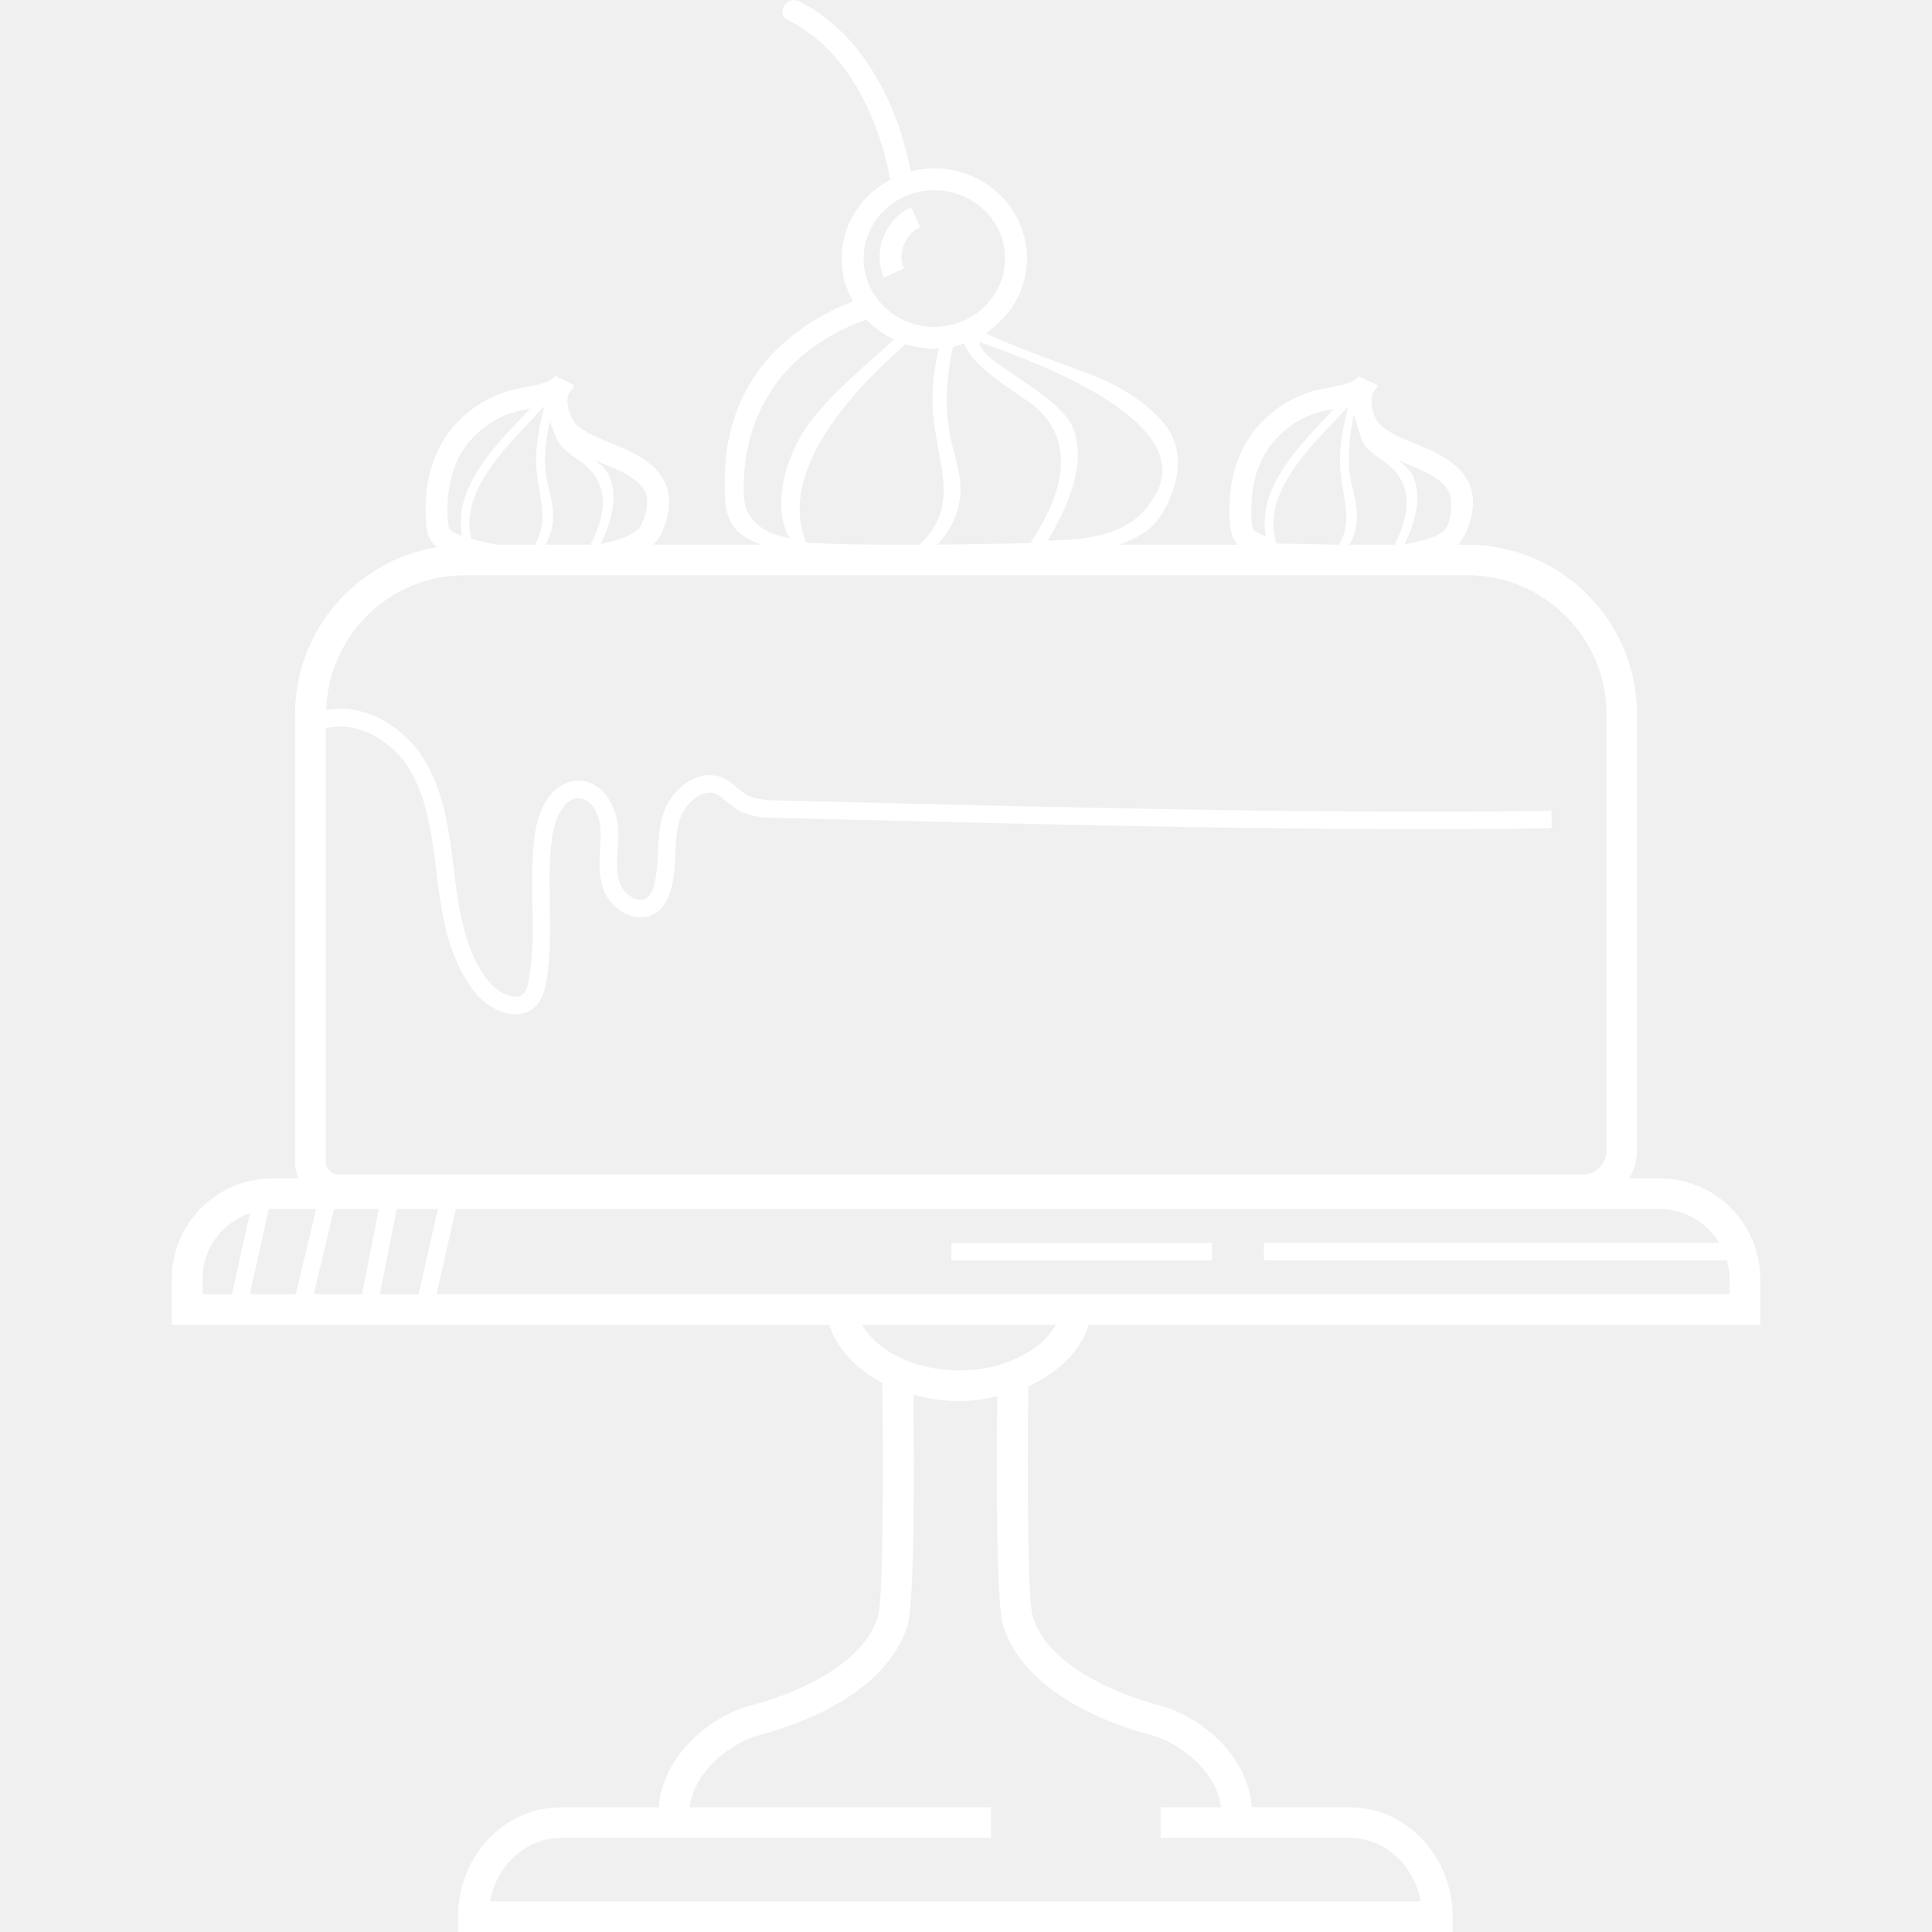
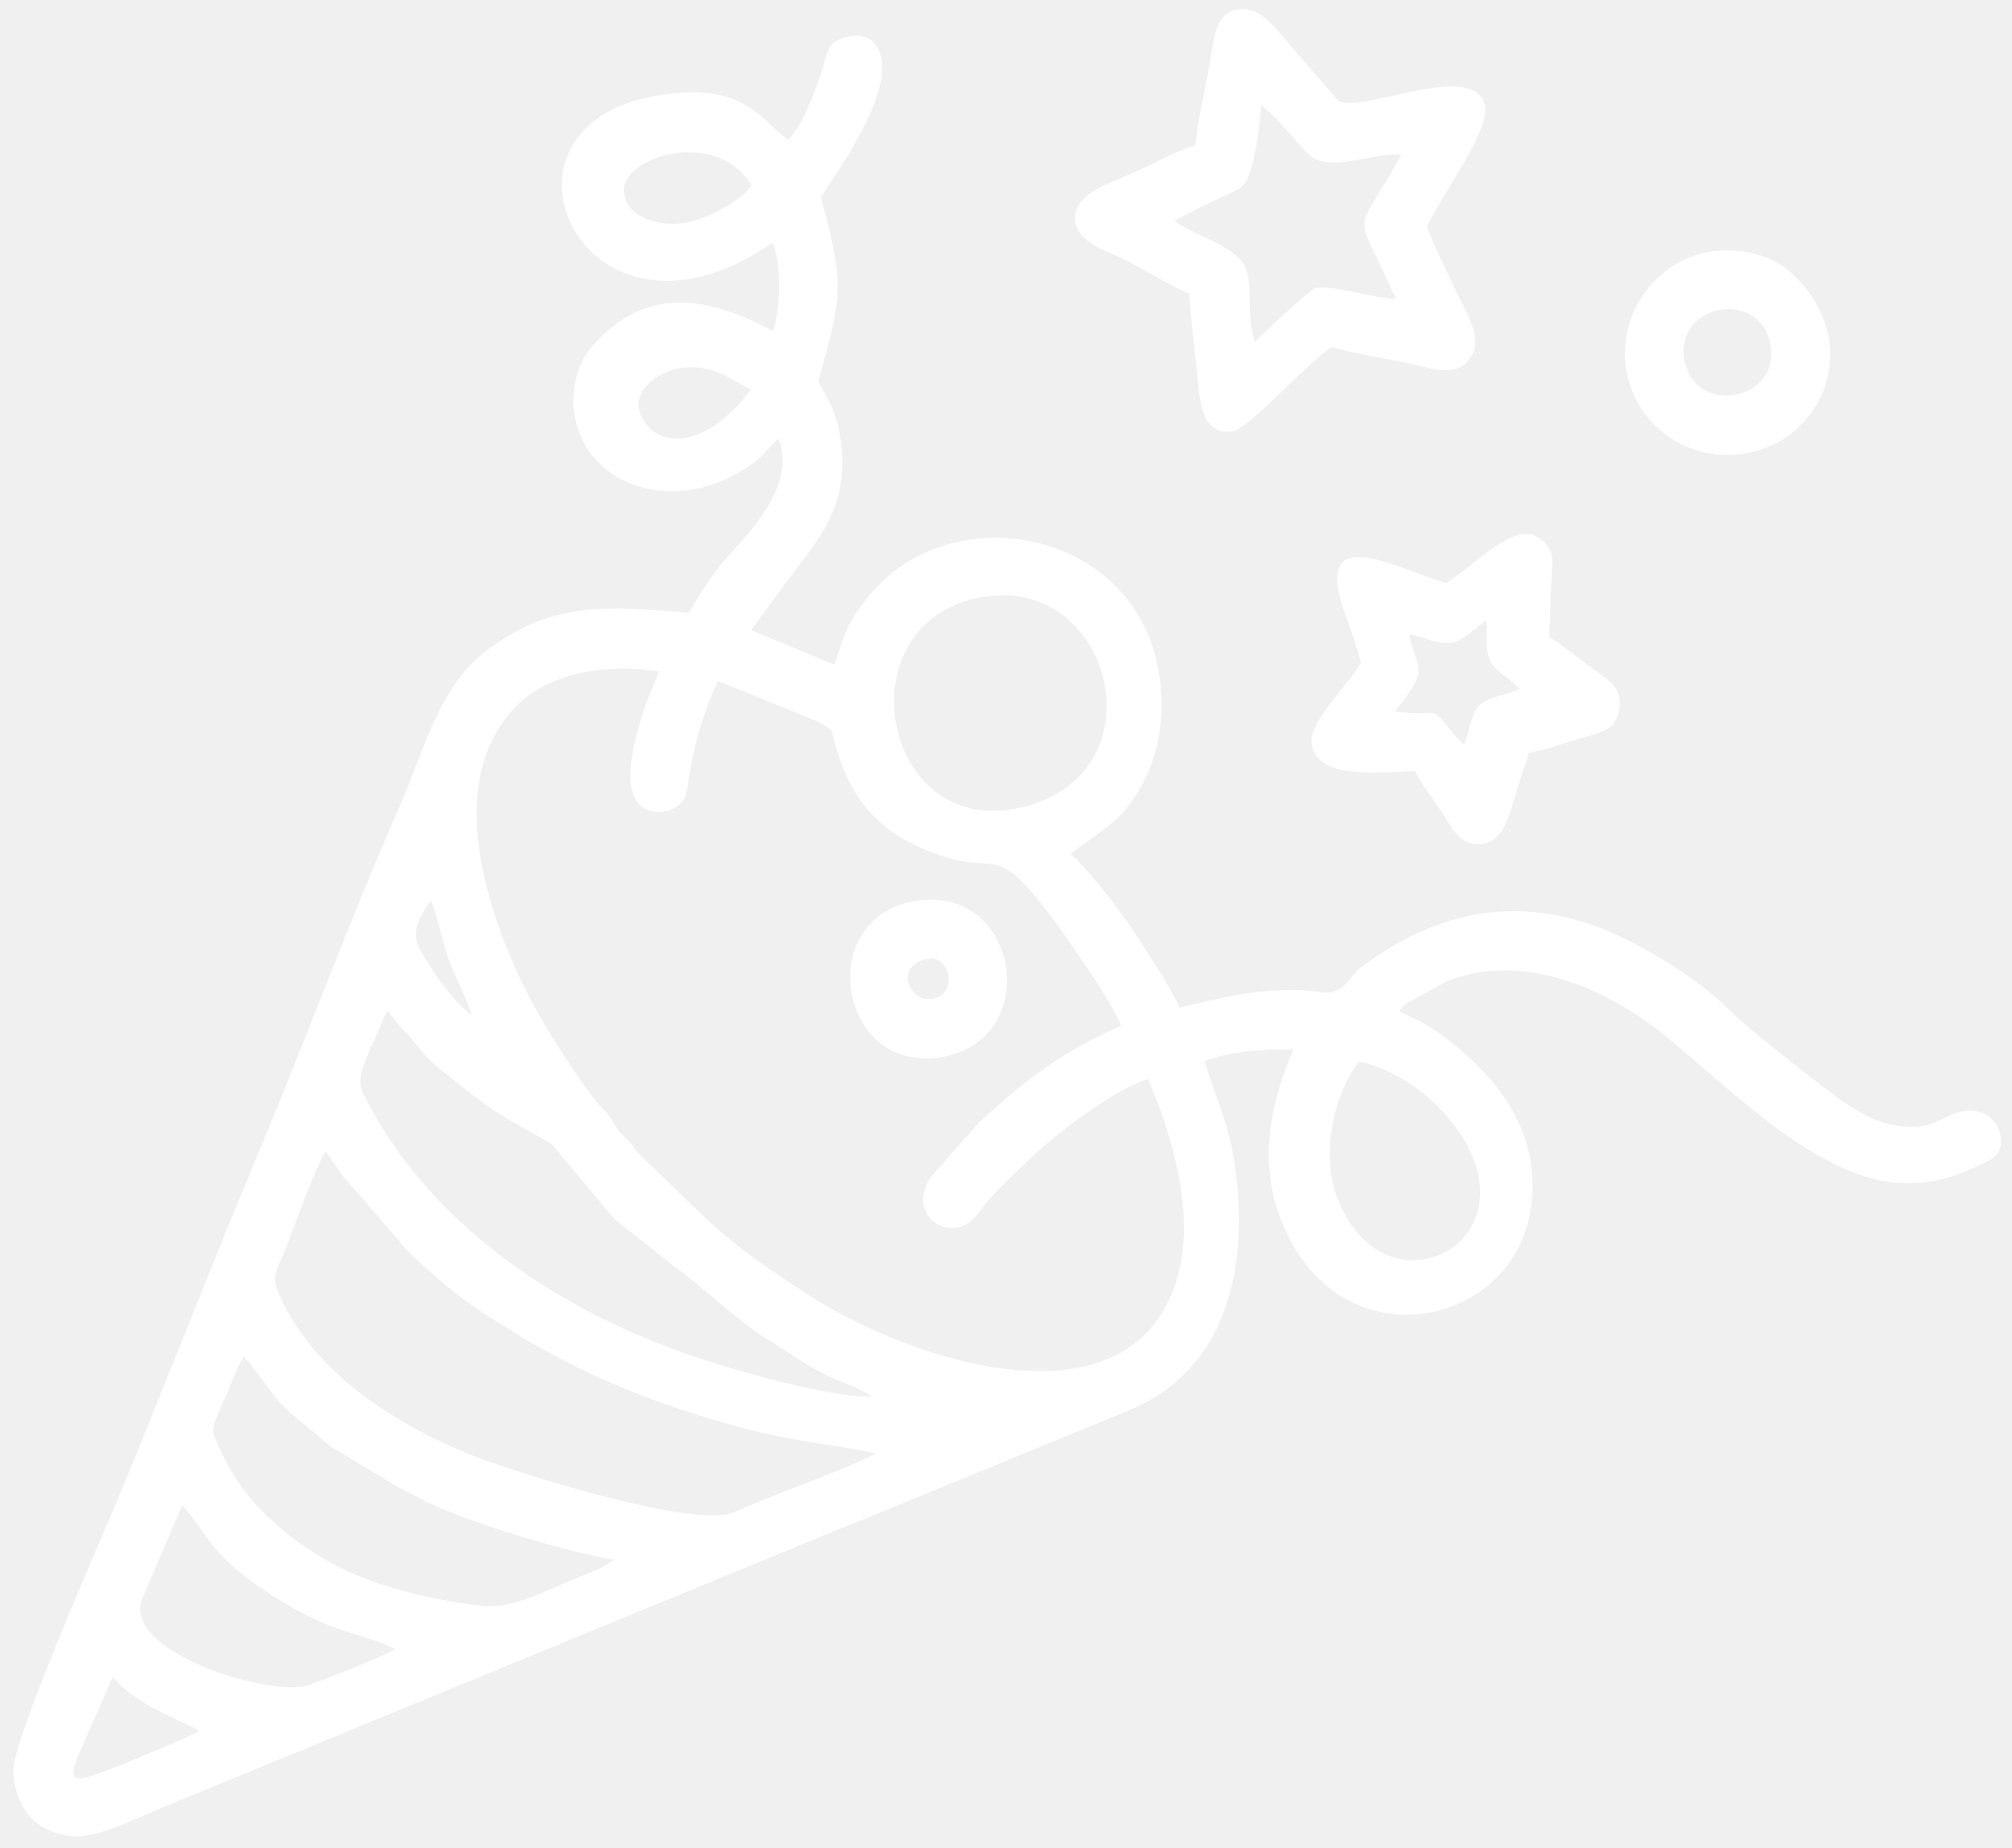
- <svg xmlns="http://www.w3.org/2000/svg" version="1.1" id="Layer_1" x="0px" y="0px" viewBox="0 0 250.522 250.522" style="enable-background:new 0 0 250.522 250.522;" xml:space="preserve" fill="white">
-   <g>
-     <g>
-       <g>
-         <path d="M117.201,34.81c-0.404-0.884-0.412-1.98-0.024-3c0.404-1.072,1.184-1.928,2.14-2.356l-1.16-2.584     c-1.636,0.736-2.96,2.168-3.628,3.94c-0.652,1.724-0.62,3.608,0.092,5.176L117.201,34.81z" />
-         <path d="M141.185,171.798h87.064v-5.944c0-7.2-5.856-13.056-13.056-13.056h-3.928c0.62-1.048,1.004-2.26,1.004-3.564V92.618     c0-12.124-9.86-21.984-21.984-21.984h-1.26c0.76-0.796,1.184-1.772,1.48-2.668c0.688-2.072,0.664-3.9-0.076-5.428     c-1.1-2.28-3.616-3.596-5.688-4.492l-1.236-0.516c-1.64-0.672-3.192-1.308-4.336-2.256c-1.108-0.916-1.708-3.296-1.116-4.308     c0.244-0.412,0.376-0.6,0.668-0.992l-2.576-1.188c-0.376,0.812-2.268,1.172-3.792,1.464c-0.44,0.084-0.876,0.168-1.292,0.26     c-3.968,0.884-7.528,3.492-9.528,6.976c-1.628,2.832-2.304,6.156-2.068,10.152c0.04,0.684,0.116,1.956,1.02,2.98     c0.004,0.008,0.012,0.008,0.02,0.016h-15.332c1-0.396,1.944-0.82,2.764-1.3c2.12-1.232,3.124-3.16,3.828-4.884     c1.308-3.212,1.304-6.016-0.016-8.34c-1.944-3.42-6.92-6.36-10.724-7.7c-0.784-0.276-12.384-4.508-13.104-5.224     c1.08-0.816,2.584-2.22,3.344-3.38c1.7-2.596,2.288-5.676,1.648-8.672c-1.348-6.3-7.7-10.376-14.192-9.06     c-0.212,0.044-0.4,0.132-0.604,0.184c-1.708-8.748-6.272-18.004-14.52-22.096c-1.628-0.808-3.068,1.636-1.432,2.448     c7.72,3.832,11.748,12.544,13.28,20.692c-1.76,0.932-3.288,2.244-4.404,3.944c-1.704,2.596-2.288,5.672-1.648,8.668     c0.244,1.136,0.684,2.176,1.224,3.148c-5.164,2.008-9.672,5.256-12.508,9.348c-3.128,4.512-4.46,9.796-4.076,16.156     c0.06,1.032,0.176,2.948,1.696,4.384c0.824,0.784,1.924,1.268,3.032,1.676h-14.02c0.788-0.8,1.224-1.796,1.528-2.708     c0.688-2.072,0.664-3.9-0.076-5.428c-1.1-2.284-3.616-3.596-5.684-4.492l-1.248-0.52c-1.636-0.672-3.184-1.308-4.328-2.252     c-1.108-0.916-1.708-3.3-1.116-4.308c0.264-0.284,0.492-0.612,0.664-0.992l-2.576-1.188c-0.376,0.816-2.268,1.176-3.792,1.468     c-0.44,0.084-0.876,0.168-1.288,0.26c-3.968,0.884-7.528,3.492-9.528,6.976c-1.628,2.836-2.304,6.156-2.064,10.148     c0.04,0.684,0.112,1.956,1.016,2.98c0.136,0.152,0.304,0.248,0.456,0.372c-10.444,1.7-18.448,10.756-18.448,21.672v58.04     c0,0.76,0.156,1.484,0.428,2.144h-3.356c-7.2,0-13.056,5.856-13.056,13.056v5.944h85.26c0.996,3.088,3.48,5.744,6.876,7.52     c0.14,11.888,0.104,27.872-0.544,30.156c-2.164,7.632-14.14,11.068-16.516,11.68c-4.784,1.228-11.372,6.1-11.932,13.196H72.729     c-7.352,0-13.332,6.364-13.332,14.188v1.984h128.96v-1.984c0-7.824-5.98-14.188-13.332-14.188h-12.688     c-0.564-7.096-7.148-11.968-11.932-13.196c-2.38-0.612-14.356-4.048-16.52-11.68c-0.64-2.256-0.684-17.872-0.552-29.712     C137.221,178.005,140.097,175.169,141.185,171.798z M182.433,60.153l1.192,0.496c1.492,0.644,3.552,1.664,4.252,3.116     c0.408,0.844,0.668,4.328-1.048,5.364c-1.136,0.684-2.812,1.088-4.712,1.46c1.224-2.568,2.224-5.668,1.336-8.24     c-0.328-0.952-0.632-1.348-1.376-2.044c-0.248-0.232-0.496-0.432-0.74-0.636C181.705,59.825,182.065,60.002,182.433,60.153z      M175.549,53.706c0.116,0.308,0.896,3.412,1.476,4.14c0.856,1.068,1.992,1.584,3.008,2.436c3.54,2.972,2.528,6.896,0.808,10.352     h-5.86c0.688-1.216,1.052-2.572,0.972-4.156c-0.096-1.888-0.852-3.716-1.004-5.6C174.777,58.794,175.101,55.746,175.549,53.706z      M173.813,60.877c0.26,3.548,1.692,6.808-0.224,9.756l-8.052-0.16c-0.096-0.152-0.096-0.152-0.172-0.564     c-1.648-6.388,5.056-12.432,9.456-17.188C174.149,55.39,173.609,58.118,173.813,60.877z M163.997,58.898     c1.608-2.804,4.484-4.904,7.688-5.62c0.388-0.084,0.792-0.164,1.204-0.244c0.04-0.008,0.08-0.02,0.12-0.028     c-4.484,4.736-10.04,10.16-8.86,16.508c-0.132-0.052-0.304-0.084-0.428-0.14c-0.236-0.1-0.852-0.36-1.104-0.64     c-0.212-0.24-0.276-0.664-0.316-1.268C162.097,64.042,162.653,61.238,163.997,58.898z M149.593,64.554     c-1.772,2.764-4.472,5.528-13.748,5.528c2.588-4.248,5.112-9.956,3.304-14.54c-1.812-4.592-12.356-8.636-12.12-11.2     C130.041,45.566,156.437,53.898,149.593,64.554z M120.965,53.382c0.504,6.74,3.744,12.288-1.788,17.252     c0,0-11.652,0.048-14.664-0.292c-3.524-8.852,4.936-18.684,12.912-25.724c1.188,0.38,2.436,0.604,3.72,0.604     c0.192,0,0.388-0.048,0.584-0.06C121.125,47.862,120.761,50.598,120.965,53.382z M124.533,64.066     c0.18-2.5-0.772-4.844-1.268-7.252c-0.848-4.124-0.52-7.992,0.312-11.836c0.004,0,0.004,0,0.008,0     c0.504-0.1,0.976-0.284,1.456-0.444c1.212,3.552,7.948,6.896,9.688,8.64c5.232,5.244,2.312,11.98-1.1,17.224     c-0.716,0.088-12.088,0.232-12.088,0.232C123.177,68.842,124.341,66.734,124.533,64.066z M113.413,28.802     c1.344-2.052,3.432-3.452,5.872-3.948c0.632-0.128,1.26-0.188,1.88-0.188c4.256,0,8.084,2.88,8.976,7.064     c0.484,2.248,0.04,4.568-1.244,6.524c-1.344,2.052-3.428,3.452-5.868,3.944c-4.948,1-9.832-2.084-10.856-6.876     C111.685,33.078,112.129,30.762,113.413,28.802z M96.465,64.318c-0.236-5.708,1.224-10.32,3.972-14.288     c2.648-3.816,6.948-6.832,11.88-8.604c1.028,1.084,2.26,1.948,3.616,2.588c-3.812,3.504-7.364,6.3-10.528,10.24     c-3.476,4.332-5.46,11.332-3.012,15.544C101.729,69.618,96.657,68.966,96.465,64.318z M78.185,60.11l1.2,0.5     c1.492,0.64,3.552,1.664,4.252,3.116c0.408,0.844,0.388,1.956-0.06,3.304c-0.28,0.844-0.576,1.48-1.092,1.84     c-1.092,0.752-2.708,1.308-4.604,1.68c1.224-2.568,2.224-5.668,1.336-8.24c-0.328-0.952-0.632-1.352-1.376-2.044     c-0.248-0.232-0.496-0.432-0.74-0.636C77.461,59.786,77.821,59.958,78.185,60.11z M71.289,54.646     c0.116,0.308,0.24,0.604,0.388,0.888c0.212,0.78,0.524,1.54,1.108,2.268c0.856,1.068,1.992,1.584,3.008,2.436     c3.556,2.984,2.52,6.928,0.784,10.392h-5.864c0.704-1.224,1.08-2.596,0.996-4.196c-0.096-1.888-0.852-3.716-1.004-5.6     C70.537,58.75,70.845,56.686,71.289,54.646z M69.573,60.838c0.26,3.564,1.712,6.84-0.248,9.796h-4.788     c-1.248-0.196-2.376-0.46-3.412-0.768c-1.648-6.388,5.056-12.432,9.456-17.188C69.913,55.35,69.369,58.078,69.573,60.838z      M59.753,58.858c1.608-2.804,4.484-4.904,7.688-5.62c0.388-0.084,0.792-0.164,1.204-0.244c0.04-0.008,0.084-0.02,0.124-0.028     c-4.484,4.736-10.036,10.16-8.86,16.504c-0.132-0.052-0.304-0.088-0.428-0.14c-0.232-0.096-0.852-0.356-1.104-0.64     c-0.212-0.24-0.276-0.664-0.312-1.268C57.857,64.002,58.413,61.198,59.753,58.858z M42.233,94.466     c3.976-1.128,8.548,1.584,10.732,5.068c2.46,3.924,3.052,8.824,3.628,13.556l0.08,0.644c0.64,5.244,1.548,10.716,4.896,14.932     c1.108,1.4,3.152,2.824,5.208,2.852c0.02,0,0.044,0,0.064,0c1.156,0,2.14-0.448,2.856-1.3c0.66-0.784,0.908-1.744,1.08-2.664     c0.64-3.428,0.58-6.924,0.52-10.308c-0.048-2.964-0.1-6.028,0.332-8.952c0.292-1.988,1.492-4.888,3.484-4.788     c1.592,0.088,2.656,2.148,2.76,4.084c0.044,0.824-0.004,1.66-0.056,2.488c-0.092,1.556-0.184,3.164,0.268,4.772     c0.484,1.72,1.916,3.272,3.564,3.864c1.24,0.448,2.476,0.312,3.476-0.388c0.904-0.628,1.524-1.632,1.904-3.072     c0.404-1.524,0.476-3.072,0.544-4.568c0.068-1.456,0.132-2.832,0.484-4.132c0.396-1.468,1.532-2.9,2.768-3.484     c0.74-0.344,1.428-0.38,2.064-0.092c0.44,0.2,0.86,0.56,1.308,0.944c0.404,0.344,0.808,0.688,1.252,0.968     c1.72,1.08,3.772,1.132,5.416,1.168l10.264,0.248c27.952,0.688,62.748,1.54,90.076,1.092l-0.036-2.264     c-27.3,0.44-62.056-0.408-89.984-1.092l-10.264-0.248c-1.74-0.044-3.164-0.132-4.268-0.824c-0.348-0.22-0.664-0.496-0.98-0.768     c-0.52-0.448-1.112-0.96-1.856-1.292c-1.256-0.56-2.62-0.52-3.964,0.112c-1.848,0.876-3.416,2.816-3.988,4.944     c-0.416,1.54-0.488,3.104-0.556,4.616c-0.068,1.44-0.128,2.8-0.468,4.092c-0.236,0.884-0.576,1.484-1.008,1.788     c-0.396,0.276-0.868,0.304-1.416,0.116c-0.956-0.344-1.86-1.332-2.144-2.344c-0.352-1.24-0.272-2.592-0.188-4.024     c0.052-0.916,0.104-1.832,0.056-2.744c-0.16-2.892-1.924-6.056-4.896-6.228c-3.376-0.132-5.34,3.24-5.852,6.72     c-0.46,3.108-0.408,6.268-0.356,9.324c0.06,3.42,0.112,6.652-0.484,9.852c-0.132,0.712-0.284,1.26-0.584,1.62     c-0.288,0.34-0.68,0.52-1.152,0.492c-1.104-0.016-2.56-0.856-3.464-1.996c-2.984-3.752-3.82-8.872-4.42-13.796l-0.08-0.644     c-0.604-4.984-1.232-10.132-3.956-14.488c-2.58-4.116-7.744-7.232-12.6-6.244c0.288-9.684,8.208-17.488,17.964-17.488h130.04     c9.932,0,18.016,8.084,18.016,18.016v56.616c0,1.7-1.384,3.08-3.084,3.08H43.893c-0.916,0-1.66-0.744-1.66-1.66V94.466z      M26.253,167.83v-1.976c0-3.976,2.584-7.328,6.152-8.556l-2.324,10.532H26.253z M32.401,167.83l2.432-11.012     c0.172-0.008,0.332-0.052,0.508-0.052h5.644l-2.632,11.064H32.401z M46.937,167.83h-6.256l2.632-11.064h5.82L46.937,167.83z      M49.249,167.83l2.196-11.064h5.34l-2.508,11.064H49.249z M56.602,167.826l2.507-11.06h156.084c3.288,0,6.148,1.772,7.744,4.396     h-59.044v2.268h59.964v-0.184c0.252,0.832,0.424,1.692,0.424,2.604v1.976H56.602z M149.417,225.03     c2.964,0.76,8.292,4.232,8.912,9.32h-7.832v3.968h24.536c4.54,0,8.336,3.548,9.184,8.236H63.549     c0.848-4.688,4.644-8.236,9.184-8.236h55.772v-3.968H89.433c0.62-5.088,5.944-8.56,8.916-9.32     c3.864-0.996,16.684-4.972,19.372-14.464c0.868-3.068,0.82-20.072,0.716-29.712c1.856,0.504,3.836,0.824,5.924,0.824     c1.736,0,3.376-0.248,4.956-0.6c-0.1,9.676-0.144,26.448,0.72,29.488C132.729,220.057,145.549,224.034,149.417,225.03z      M124.365,177.706c-5.688,0-10.668-2.512-12.552-5.908h25.104C135.021,175.202,130.045,177.706,124.365,177.706z" />
-         <rect x="123.361" y="161.174" width="33.776" height="2.268" />
-       </g>
-     </g>
-   </g>
-   <g>
- </g>
-   <g>
- </g>
-   <g>
- </g>
-   <g>
- </g>
-   <g>
- </g>
-   <g>
- </g>
-   <g>
- </g>
-   <g>
- </g>
-   <g>
- </g>
-   <g>
- </g>
-   <g>
- </g>
-   <g>
- </g>
-   <g>
- </g>
-   <g>
- </g>
-   <g>
- </g>
+ <svg xmlns="http://www.w3.org/2000/svg" width="147" height="135" viewBox="0 0 147 135" fill="none">
+   <path fill-rule="evenodd" clip-rule="evenodd" d="M8.243 122.499C9.794 124.488 13.197 125.645 14.557 126.462C13.822 126.927 7.697 129.448 6.54 129.79C5.313 130.152 5.157 129.733 5.582 128.599C5.889 127.781 6.197 127.201 6.494 126.484L8.243 122.499ZM13.317 109.963C15.395 112.313 15.316 113.619 19.837 116.519C24.541 119.536 26.396 119.222 28.884 120.475C28.509 120.774 22.889 123.07 22.245 123.191C19.037 123.79 8.807 120.529 10.417 116.733L13.317 109.963ZM17.807 99.077C17.843 99.115 17.9 99.12 17.915 99.19C18.115 100.12 17.531 98.651 18.394 99.791L20.053 101.993C20.927 103.073 21.656 103.569 22.838 104.557C23.307 104.949 23.652 105.286 24.228 105.712L29.172 108.692C29.742 108.983 30.304 109.262 30.872 109.563C33.907 111.17 41.832 113.492 44.863 113.947L43.793 114.61C43.33 114.79 42.98 114.944 42.583 115.1C39.82 116.19 37.482 117.587 35.104 117.303C31.546 116.878 27.468 115.911 24.557 114.363C20.894 112.414 17.858 109.72 16.253 106.242C15.251 104.072 15.326 104.833 16.737 101.439C17.088 100.593 17.365 99.845 17.807 99.077V99.077ZM23.795 84.109C23.829 84.148 23.88 84.158 23.894 84.229L24.592 85.25C24.727 85.457 24.76 85.514 24.934 85.772L29.888 91.505C31.667 93.149 33.071 94.438 35.172 95.835L38.727 98.059C39.208 98.311 39.559 98.49 40.118 98.807C44.917 101.528 51.907 103.95 57.243 105.006C59.385 105.431 61.823 105.704 63.967 106.176C63.131 106.742 58.419 108.53 57.068 109.054C55.807 109.543 54.801 109.988 53.577 110.489C50.568 111.719 36.875 107.334 33.91 106.083C28.519 103.808 22.973 100.214 20.46 94.719C19.723 93.107 20.245 92.846 20.864 91.246C21.497 89.608 23.037 85.291 23.795 84.109V84.109ZM99.276 77.566C103.446 78.315 108.638 83.242 108.101 87.767C107.531 92.563 100.466 94.427 97.746 87.613C96.426 84.308 97.499 79.881 99.276 77.566ZM28.285 73.839L29.172 74.9C29.518 75.32 29.769 75.502 30.085 75.906C30.692 76.682 31.271 77.422 32.042 78.026C35.302 80.585 35.253 80.729 38.989 82.832C40.606 83.742 40.099 83.31 41.208 84.67L44.921 89.089L49.341 92.573C50.742 93.53 54.01 96.583 55.921 97.749C57.458 98.687 59.41 100.097 61.065 100.767C61.689 101.02 63.231 101.645 63.712 102.017C60.438 102.137 52.888 99.863 50.093 98.882C40.283 95.439 31.143 89.151 26.527 79.882C25.864 78.55 27.031 76.926 27.882 74.718L28.285 73.839ZM31.492 65.795C31.958 66.917 32.326 68.792 32.761 70.019C33.216 71.301 34.128 72.976 34.444 74.146C33.344 73.344 32.157 71.759 31.316 70.404C30.472 69.042 29.644 68.219 31.492 65.795V65.795ZM71.861 43.597C81.443 42.029 85.023 56.917 74.245 59.065C64.25 61.058 61.554 45.284 71.861 43.597ZM52.449 49.739L59.71 52.697C61.092 53.47 60.659 53.163 61.114 54.708C62.23 58.496 64.236 60.649 67.504 62.039C73.369 64.534 72.15 60.689 77.296 67.625L79.398 70.651C80.238 71.892 81.341 73.603 81.915 74.929C77.355 76.954 74.927 78.909 71.516 82.019L68.199 85.765C65.983 88.548 69.13 90.774 70.967 89.173C71.409 88.787 71.565 88.521 71.857 88.138C72.713 87.014 74.325 85.546 75.344 84.561C77.058 82.904 81.464 79.552 83.88 78.82C85.532 82.648 87.392 88.607 86.02 93.332C82.736 104.643 66.843 99.61 59.075 94.605C52.24 90.201 52.053 89.358 46.916 84.527C46.239 83.89 46.446 83.876 45.942 83.357C45.351 82.749 45.455 83.023 44.951 82.225C44.539 81.572 44.472 81.422 44.035 80.989C43.103 80.063 41.178 77.095 40.412 75.877C36.775 70.098 32.17 59.2 36.732 52.784C36.769 52.732 36.879 52.584 36.916 52.533C39.346 49.14 44.102 48.421 48.13 49.057C47.927 49.786 47.441 50.659 47.169 51.476C46.432 53.691 44.791 58.863 47.83 59.303C48.777 59.441 49.659 58.985 50.058 58.224C50.346 57.675 50.331 54.359 52.449 49.739V49.739ZM54.879 28.449C54.842 28.498 54.79 28.558 54.763 28.592C54.735 28.626 54.681 28.694 54.648 28.735L54.429 29.005C51.121 33.069 47.599 32.636 46.751 30.127C46.155 28.363 48.391 26.996 49.903 26.861C52.314 26.647 53.385 27.763 54.879 28.449V28.449ZM54.914 13.56C54.243 14.552 51.969 15.846 50.391 16.209C48.294 16.692 45.703 15.916 45.58 13.974C45.421 11.452 52.374 9.266 54.914 13.56V13.56ZM57.58 10.231C55.276 8.411 54.158 5.956 47.987 6.983C34.422 9.239 42.639 27.345 56.452 17.723C57.123 19.398 57.028 22.507 56.483 24.184C51.742 21.664 47.205 20.783 43.248 25.306C42.287 26.405 41.678 28.296 41.968 30.241C42.78 35.693 49.797 37.974 55.36 33.572C55.895 33.148 56.192 32.62 56.88 32.049C58.087 35.067 55.398 38.251 53.505 40.279C52.272 41.6 51.271 43.16 50.33 44.759C44.115 44.259 40.476 43.971 35.792 47.346C32.051 50.042 31.073 54.635 29.244 58.79C25.555 67.174 22.377 75.892 18.784 84.463C15.15 93.132 11.983 101.433 8.4 110.001C7.363 112.482 0.847 127.25 0.966 129.443C1.113 132.135 2.702 133.969 5.41 134.152C7.264 134.277 10.444 132.602 12.152 131.929L60.027 112.233C61.144 111.745 62.26 111.354 63.23 110.943L82.476 103.036C90.125 99.868 91.305 91.702 90.124 84.524C89.711 82.009 88.711 79.857 88.012 77.523C89.695 76.856 92.404 76.586 94.504 76.668C92.464 81.348 91.785 86.174 94.428 90.894C99.734 100.37 113.556 95.863 111.823 84.851C111.182 80.779 108.193 77.715 105.276 75.568L104.632 75.136C104.32 74.939 104.127 74.809 103.827 74.654C103.256 74.358 102.779 74.207 102.244 73.86C102.273 73.816 102.317 73.692 102.333 73.728C102.349 73.763 102.405 73.624 102.428 73.601C102.563 73.469 102.608 73.43 102.785 73.296L105.802 71.642C111.625 69.454 117.829 72.41 122.239 76.134C125.086 78.537 128.507 81.662 131.476 83.573C135.465 86.142 139.312 87.576 144.123 85.346C145.349 84.777 146.571 84.466 146.088 82.663C145.789 81.55 144.492 80.805 143.029 81.27C141.591 81.728 141.162 82.481 139.04 82.288C137.151 82.116 135.56 81.151 134.124 80.082C132.264 78.696 127.871 75.289 126.326 73.752C123.812 71.252 119.22 68.496 115.956 67.442C109.525 65.367 104.104 67.189 99.468 70.642C99.011 70.983 98.741 71.448 98.344 71.86C97.29 72.955 96.443 72.333 94.572 72.326C91.137 72.315 89.249 72.925 86.195 73.605C85.133 71.457 83.894 69.689 82.585 67.672C81.891 66.601 79.254 63.188 78.207 62.372C80.803 60.422 82.41 59.798 83.906 56.356C85.244 53.274 85.128 49.408 83.917 46.445C80.642 38.43 69.231 36.782 63.632 43.353C62.158 45.083 61.746 46.033 60.973 48.56L54.868 46.035L57.547 42.393C59.827 39.39 61.869 37.17 61.499 32.798C61.313 30.597 60.637 29.301 59.773 27.887C61.544 21.583 61.733 20.907 59.977 14.416C61.389 12.237 65.293 6.775 64.288 3.888C63.944 2.901 63.162 2.334 61.721 2.731C60.51 3.065 60.436 3.834 60.107 4.972C59.837 5.907 59.433 6.964 59.071 7.777C58.711 8.584 58.162 9.635 57.58 10.231V10.231Z" fill="white" />
+   <path fill-rule="evenodd" clip-rule="evenodd" d="M88.34 14.818C88.973 14.511 90.37 13.965 90.762 13.599C91.653 12.769 92.048 9.086 92.141 7.674L93.264 8.675C93.6 9.066 93.806 9.309 94.157 9.696C94.588 10.172 95.485 11.25 95.951 11.537C97.498 12.491 100.472 11.113 102.385 11.308C98.838 17.709 98.887 14.833 101.988 21.832C100.236 21.793 97.752 20.842 96.069 21.039C95.578 21.297 91.83 24.753 91.678 25.008C90.829 22.156 91.891 20.094 90.431 18.776C89.152 17.621 87.105 17.082 85.787 16.127L88.34 14.818ZM87.333 10.598C85.681 11.142 84.139 12.048 82.609 12.714C81.13 13.358 78.737 14.078 78.553 15.723C78.333 17.702 81.031 18.364 82.285 19.018C83.838 19.829 85.356 20.802 86.865 21.442C87.044 23.434 87.267 25.492 87.48 27.469C87.684 29.364 87.755 31.771 90.053 31.527C91.223 31.403 96.599 25.369 97.424 25.363C98.428 25.743 101.348 26.224 102.614 26.479C104.781 26.916 106.494 27.766 107.57 25.909C108.353 24.556 106.789 22.236 106.288 21.091C105.649 19.628 104.757 17.99 104.25 16.554C105.621 13.766 108.983 9.351 108.47 7.597C107.535 4.397 99.347 8.346 97.791 7.362L94.693 3.807C93.472 2.424 92.338 0.723 90.935 0.669C88.666 0.583 88.722 2.894 88.362 4.789C88.005 6.664 87.533 8.735 87.333 10.598V10.598Z" fill="white" />
+   <path fill-rule="evenodd" clip-rule="evenodd" d="M102.98 46.345C103.935 46.504 105.205 47.199 106.282 46.918C106.749 46.795 108.163 45.679 108.586 45.307C108.777 46.587 108.317 47.643 109.117 48.64C109.502 49.118 109.716 49.215 110.141 49.525L111.047 50.34C110.116 50.751 108.766 50.905 108.121 51.504C107.444 52.132 107.358 53.503 106.974 54.413L106.429 53.873C104.219 51.206 105.491 52.447 101.911 51.982C104.688 48.565 103.414 49.046 102.98 46.345V46.345ZM105.691 42.587C102.159 41.648 95.777 37.82 98.251 44.778C98.663 45.938 99.122 47.242 99.446 48.415C98.409 50.126 95.726 52.699 95.824 54.184C96.014 57.072 100.861 56.37 103.398 56.347C103.687 57.083 104.775 58.486 105.306 59.276C105.993 60.298 106.512 61.708 108.045 61.674C110.14 61.627 110.304 59.055 111.376 56.011C111.663 55.196 111.578 55.677 111.648 55.013C112.805 54.803 114.291 54.309 115.478 53.935C117.02 53.449 118.131 53.436 118.332 51.617C118.494 50.154 117.393 49.594 116.139 48.68C115.101 47.923 114.068 47.037 113.196 46.549C113.245 44.984 113.287 43.558 113.369 41.999C113.419 41.036 113.511 40.553 113.095 39.95C111.279 37.321 108.344 40.85 105.691 42.587V42.587Z" fill="white" />
+   <path fill-rule="evenodd" clip-rule="evenodd" d="M123.082 26.39C122.233 22.218 128.591 20.986 129.354 25.177C130.104 29.298 123.901 30.416 123.082 26.39ZM125.271 18.345C121.493 18.721 118.226 22.439 118.779 26.772C119.268 30.606 122.832 33.768 127.263 33.167C133.214 32.361 136.336 25.047 130.926 19.975C129.604 18.736 127.536 18.12 125.271 18.345V18.345Z" fill="white" />
+   <path fill-rule="evenodd" clip-rule="evenodd" d="M67.26 70.195C69.353 69.293 69.938 72.287 68.534 72.851C66.727 73.578 65.312 71.034 67.26 70.195ZM66.895 65.815C59.379 67.041 61.244 78.561 68.849 77.215C76.251 75.905 74.476 64.579 66.895 65.815Z" fill="white" />
</svg>
